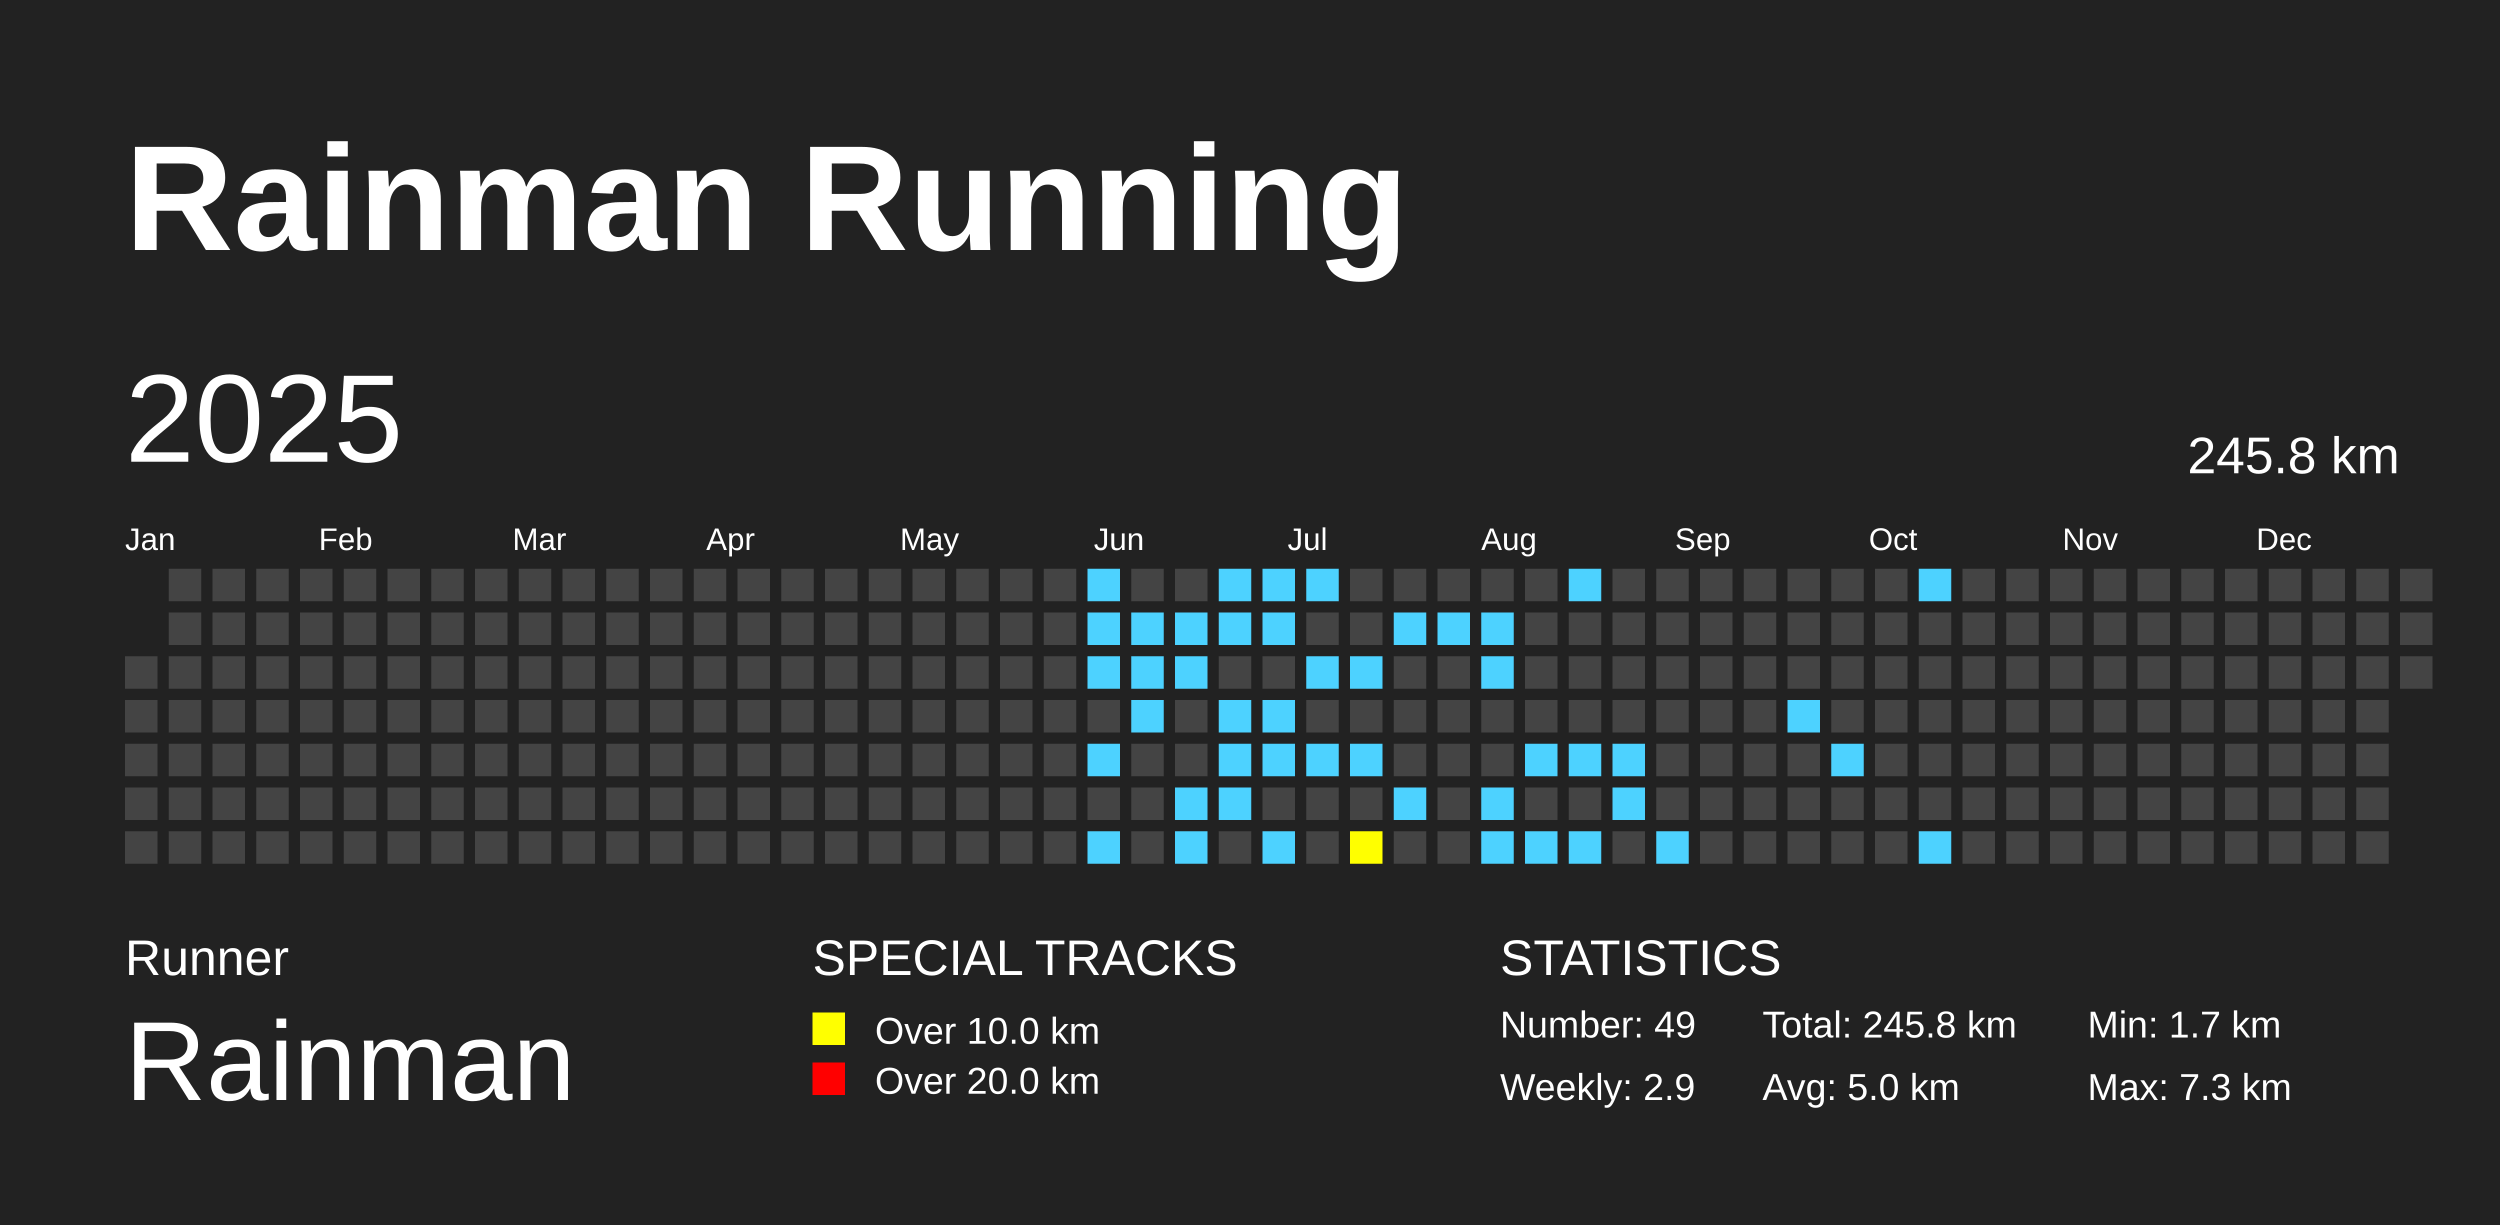
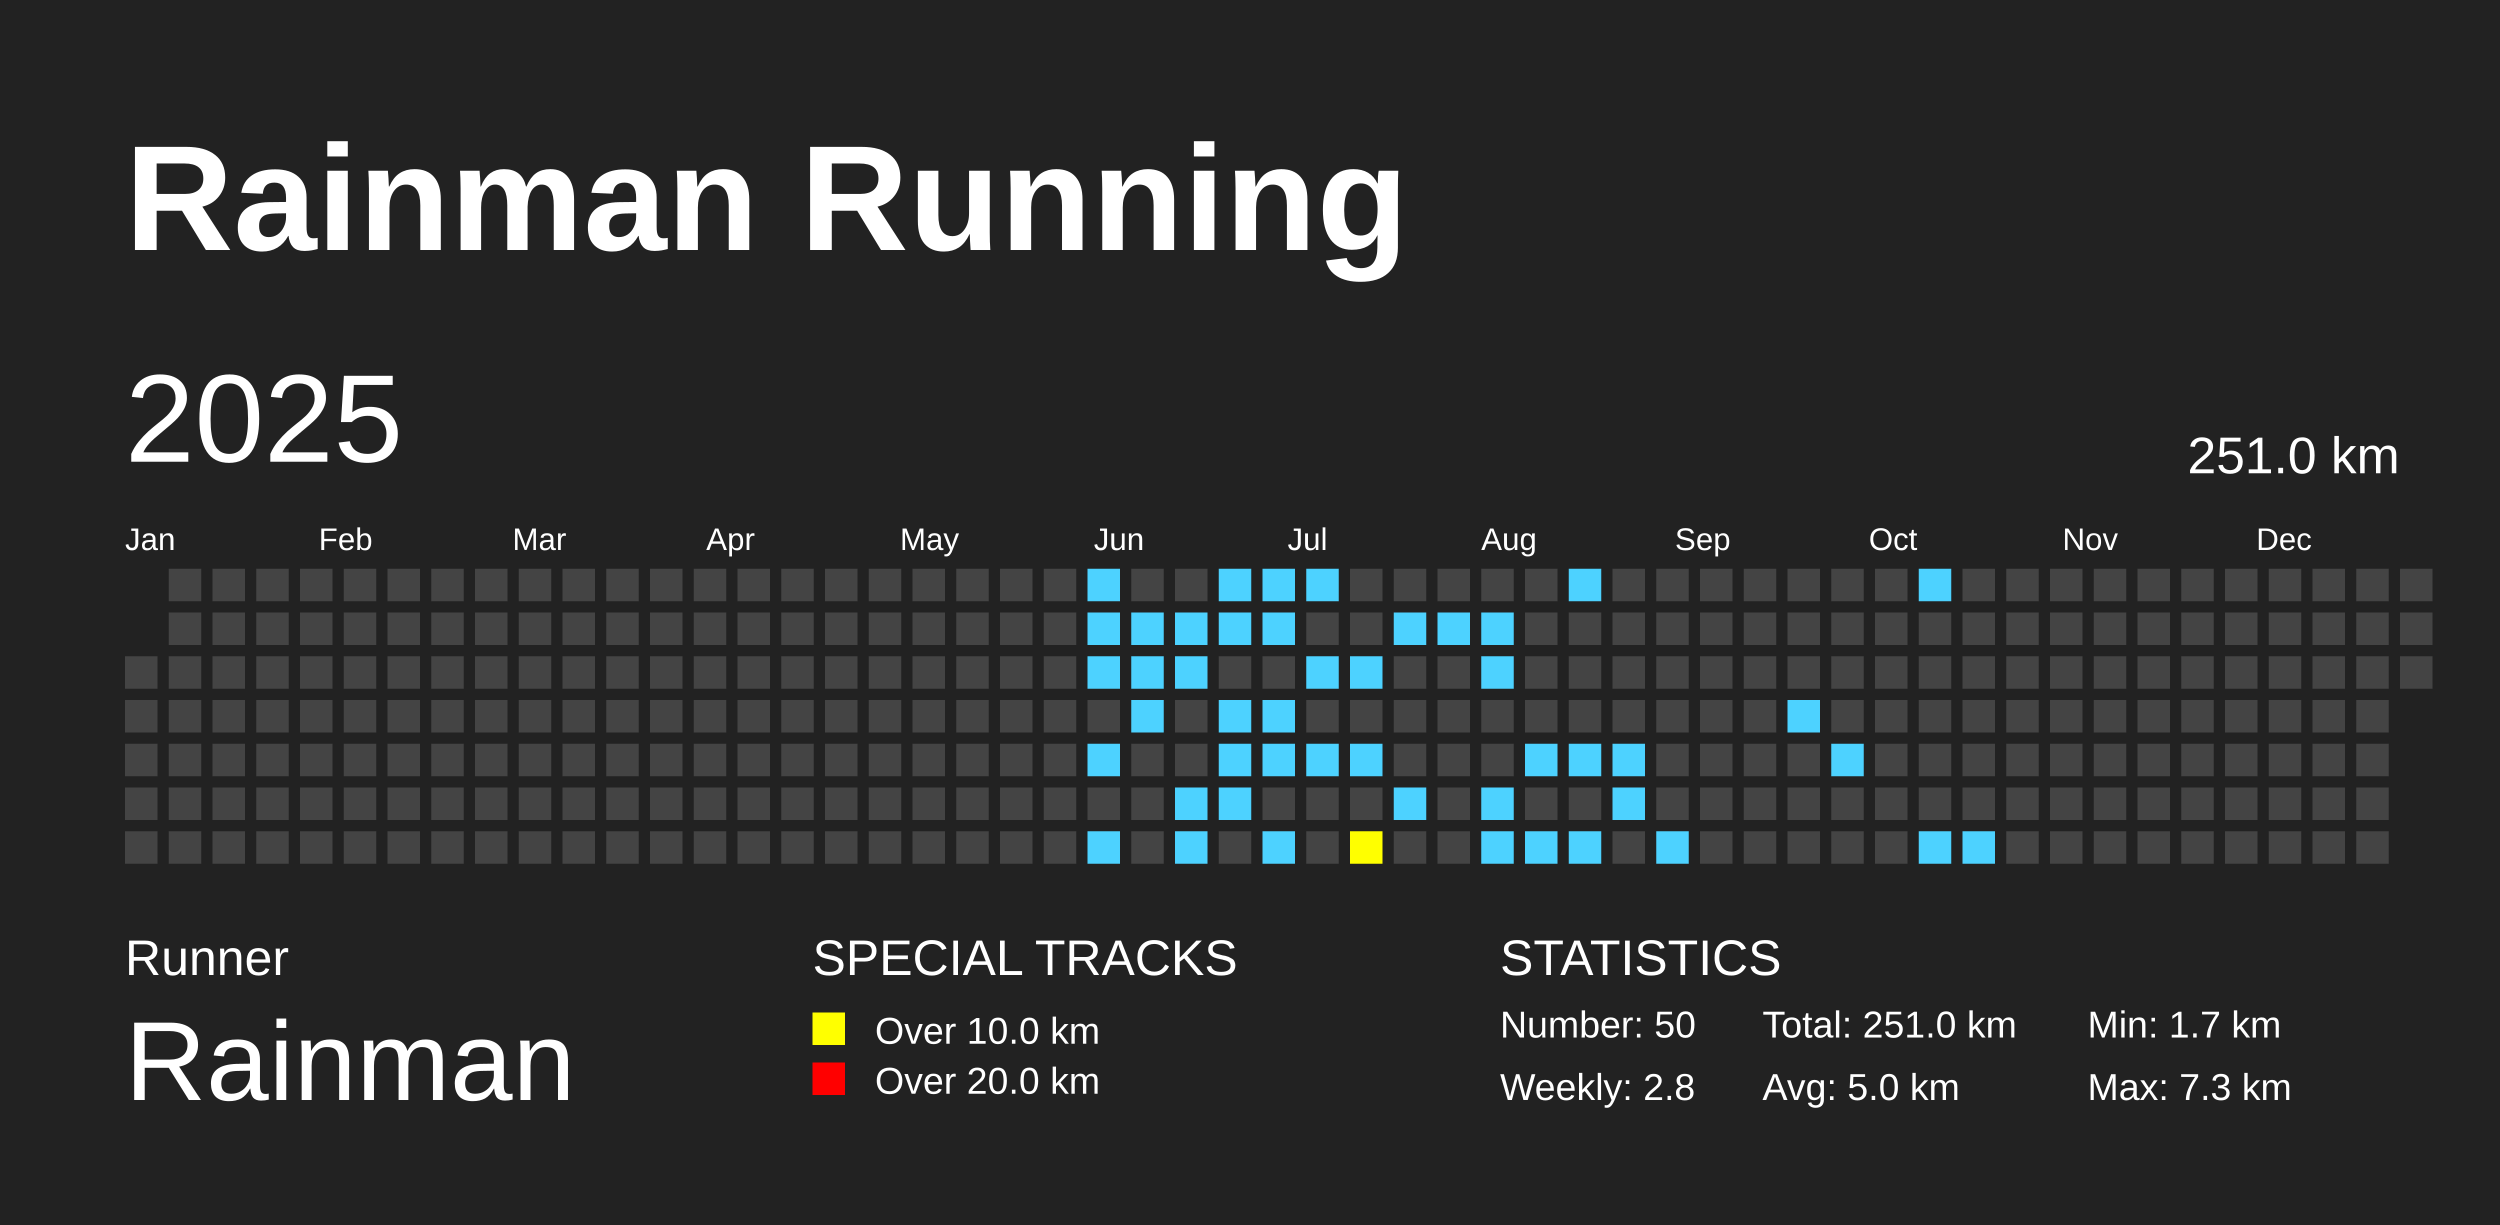
<svg xmlns="http://www.w3.org/2000/svg" baseProfile="full" height="98mm" version="1.1" viewBox="0,0,200,98" width="200mm">
  <defs />
  <rect fill="#222222" height="98" width="200" x="0" y="0" />
  <text fill="#FFFFFF" style="font-size:12px; font-family:Arial; font-weight:bold;" x="10" y="20">Rainman Running</text>
  <text fill="#FFFFFF" style="font-size:4px; font-family:Arial" x="10" y="78">Runner</text>
  <text fill="#FFFFFF" style="font-size:9px; font-family:Arial" x="10" y="88">Rainman</text>
  <text fill="#FFFFFF" style="font-size:4px; font-family:Arial" x="65" y="78">SPECIAL TRACKS</text>
  <rect fill="yellow" height="2.6" width="2.6" x="65" y="81" />
  <text fill="#FFFFFF" style="font-size:3px; font-family:Arial" x="70" y="83.5">Over 10.0 km</text>
  <rect fill="red" height="2.6" width="2.6" x="65" y="85" />
  <text fill="#FFFFFF" style="font-size:3px; font-family:Arial" x="70" y="87.5">Over 20.0 km</text>
  <text fill="#FFFFFF" style="font-size:4px; font-family:Arial" x="120" y="78">STATISTICS</text>
-   <text fill="#FFFFFF" style="font-size:3px; font-family:Arial" x="120" y="83">Number: 49</text>
-   <text fill="#FFFFFF" style="font-size:3px; font-family:Arial" x="120" y="88">Weekly: 2.9</text>
-   <text fill="#FFFFFF" style="font-size:3px; font-family:Arial" x="141" y="83">Total: 245.8 km</text>
+   <text fill="#FFFFFF" style="font-size:3px; font-family:Arial" x="120" y="83">Number: 50</text>
+   <text fill="#FFFFFF" style="font-size:3px; font-family:Arial" x="120" y="88">Weekly: 2.8</text>
+   <text fill="#FFFFFF" style="font-size:3px; font-family:Arial" x="141" y="83">Total: 251.0 km</text>
  <text fill="#FFFFFF" style="font-size:3px; font-family:Arial" x="141" y="88">Avg: 5.0 km</text>
  <text fill="#FFFFFF" style="font-size:3px; font-family:Arial" x="167" y="83">Min: 1.7 km</text>
  <text fill="#FFFFFF" style="font-size:3px; font-family:Arial" x="167" y="88">Max: 7.3 km</text>
  <text dominant-baseline="hanging" fill="#FFFFFF" style="font-size:10.0px; font-family:Arial;" x="10" y="30">2025</text>
-   <text dominant-baseline="hanging" fill="#FFFFFF" style="font-size:4.125px; font-family:Arial;" x="175" y="35">245.8 km</text>
+   <text dominant-baseline="hanging" fill="#FFFFFF" style="font-size:4.125px; font-family:Arial;" x="175" y="35">251.0 km</text>
  <text fill="#FFFFFF" style="font-size:2.5px; font-family:Arial" x="10.0" y="44">Jan</text>
  <text fill="#FFFFFF" style="font-size:2.5px; font-family:Arial" x="25.5" y="44">Feb</text>
  <text fill="#FFFFFF" style="font-size:2.5px; font-family:Arial" x="41.0" y="44">Mar</text>
  <text fill="#FFFFFF" style="font-size:2.5px; font-family:Arial" x="56.5" y="44">Apr</text>
  <text fill="#FFFFFF" style="font-size:2.5px; font-family:Arial" x="72.0" y="44">May</text>
  <text fill="#FFFFFF" style="font-size:2.5px; font-family:Arial" x="87.5" y="44">Jun</text>
  <text fill="#FFFFFF" style="font-size:2.5px; font-family:Arial" x="103.0" y="44">Jul</text>
  <text fill="#FFFFFF" style="font-size:2.5px; font-family:Arial" x="118.5" y="44">Aug</text>
  <text fill="#FFFFFF" style="font-size:2.5px; font-family:Arial" x="134.0" y="44">Sep</text>
  <text fill="#FFFFFF" style="font-size:2.5px; font-family:Arial" x="149.5" y="44">Oct</text>
  <text fill="#FFFFFF" style="font-size:2.5px; font-family:Arial" x="165.0" y="44">Nov</text>
  <text fill="#FFFFFF" style="font-size:2.5px; font-family:Arial" x="180.5" y="44">Dec</text>
  <rect fill="#444444" height="2.6" width="2.6" x="10.0" y="52.5" />
  <rect fill="#444444" height="2.6" width="2.6" x="10.0" y="56.0" />
  <rect fill="#444444" height="2.6" width="2.6" x="10.0" y="59.5" />
  <rect fill="#444444" height="2.6" width="2.6" x="10.0" y="63.0" />
  <rect fill="#444444" height="2.6" width="2.6" x="10.0" y="66.5" />
  <rect fill="#444444" height="2.6" width="2.6" x="13.5" y="45.5" />
  <rect fill="#444444" height="2.6" width="2.6" x="13.5" y="49.0" />
  <rect fill="#444444" height="2.6" width="2.6" x="13.5" y="52.5" />
  <rect fill="#444444" height="2.6" width="2.6" x="13.5" y="56.0" />
  <rect fill="#444444" height="2.6" width="2.6" x="13.5" y="59.5" />
  <rect fill="#444444" height="2.6" width="2.6" x="13.5" y="63.0" />
  <rect fill="#444444" height="2.6" width="2.6" x="13.5" y="66.5" />
  <rect fill="#444444" height="2.6" width="2.6" x="17.0" y="45.5" />
  <rect fill="#444444" height="2.6" width="2.6" x="17.0" y="49.0" />
  <rect fill="#444444" height="2.6" width="2.6" x="17.0" y="52.5" />
  <rect fill="#444444" height="2.6" width="2.6" x="17.0" y="56.0" />
  <rect fill="#444444" height="2.6" width="2.6" x="17.0" y="59.5" />
  <rect fill="#444444" height="2.6" width="2.6" x="17.0" y="63.0" />
  <rect fill="#444444" height="2.6" width="2.6" x="17.0" y="66.5" />
  <rect fill="#444444" height="2.6" width="2.6" x="20.5" y="45.5" />
  <rect fill="#444444" height="2.6" width="2.6" x="20.5" y="49.0" />
  <rect fill="#444444" height="2.6" width="2.6" x="20.5" y="52.5" />
  <rect fill="#444444" height="2.6" width="2.6" x="20.5" y="56.0" />
  <rect fill="#444444" height="2.6" width="2.6" x="20.5" y="59.5" />
  <rect fill="#444444" height="2.6" width="2.6" x="20.5" y="63.0" />
  <rect fill="#444444" height="2.6" width="2.6" x="20.5" y="66.5" />
  <rect fill="#444444" height="2.6" width="2.6" x="24.0" y="45.5" />
  <rect fill="#444444" height="2.6" width="2.6" x="24.0" y="49.0" />
  <rect fill="#444444" height="2.6" width="2.6" x="24.0" y="52.5" />
  <rect fill="#444444" height="2.6" width="2.6" x="24.0" y="56.0" />
  <rect fill="#444444" height="2.6" width="2.6" x="24.0" y="59.5" />
  <rect fill="#444444" height="2.6" width="2.6" x="24.0" y="63.0" />
  <rect fill="#444444" height="2.6" width="2.6" x="24.0" y="66.5" />
  <rect fill="#444444" height="2.6" width="2.6" x="27.5" y="45.5" />
  <rect fill="#444444" height="2.6" width="2.6" x="27.5" y="49.0" />
  <rect fill="#444444" height="2.6" width="2.6" x="27.5" y="52.5" />
  <rect fill="#444444" height="2.6" width="2.6" x="27.5" y="56.0" />
  <rect fill="#444444" height="2.6" width="2.6" x="27.5" y="59.5" />
  <rect fill="#444444" height="2.6" width="2.6" x="27.5" y="63.0" />
  <rect fill="#444444" height="2.6" width="2.6" x="27.5" y="66.5" />
  <rect fill="#444444" height="2.6" width="2.6" x="31.0" y="45.5" />
  <rect fill="#444444" height="2.6" width="2.6" x="31.0" y="49.0" />
  <rect fill="#444444" height="2.6" width="2.6" x="31.0" y="52.5" />
  <rect fill="#444444" height="2.6" width="2.6" x="31.0" y="56.0" />
  <rect fill="#444444" height="2.6" width="2.6" x="31.0" y="59.5" />
  <rect fill="#444444" height="2.6" width="2.6" x="31.0" y="63.0" />
  <rect fill="#444444" height="2.6" width="2.6" x="31.0" y="66.5" />
  <rect fill="#444444" height="2.6" width="2.6" x="34.5" y="45.5" />
  <rect fill="#444444" height="2.6" width="2.6" x="34.5" y="49.0" />
  <rect fill="#444444" height="2.6" width="2.6" x="34.5" y="52.5" />
  <rect fill="#444444" height="2.6" width="2.6" x="34.5" y="56.0" />
  <rect fill="#444444" height="2.6" width="2.6" x="34.5" y="59.5" />
  <rect fill="#444444" height="2.6" width="2.6" x="34.5" y="63.0" />
  <rect fill="#444444" height="2.6" width="2.6" x="34.5" y="66.5" />
  <rect fill="#444444" height="2.6" width="2.6" x="38.0" y="45.5" />
  <rect fill="#444444" height="2.6" width="2.6" x="38.0" y="49.0" />
  <rect fill="#444444" height="2.6" width="2.6" x="38.0" y="52.5" />
  <rect fill="#444444" height="2.6" width="2.6" x="38.0" y="56.0" />
  <rect fill="#444444" height="2.6" width="2.6" x="38.0" y="59.5" />
  <rect fill="#444444" height="2.6" width="2.6" x="38.0" y="63.0" />
  <rect fill="#444444" height="2.6" width="2.6" x="38.0" y="66.5" />
  <rect fill="#444444" height="2.6" width="2.6" x="41.5" y="45.5" />
  <rect fill="#444444" height="2.6" width="2.6" x="41.5" y="49.0" />
  <rect fill="#444444" height="2.6" width="2.6" x="41.5" y="52.5" />
  <rect fill="#444444" height="2.6" width="2.6" x="41.5" y="56.0" />
  <rect fill="#444444" height="2.6" width="2.6" x="41.5" y="59.5" />
  <rect fill="#444444" height="2.6" width="2.6" x="41.5" y="63.0" />
  <rect fill="#444444" height="2.6" width="2.6" x="41.5" y="66.5" />
  <rect fill="#444444" height="2.6" width="2.6" x="45.0" y="45.5" />
  <rect fill="#444444" height="2.6" width="2.6" x="45.0" y="49.0" />
  <rect fill="#444444" height="2.6" width="2.6" x="45.0" y="52.5" />
  <rect fill="#444444" height="2.6" width="2.6" x="45.0" y="56.0" />
  <rect fill="#444444" height="2.6" width="2.6" x="45.0" y="59.5" />
  <rect fill="#444444" height="2.6" width="2.6" x="45.0" y="63.0" />
  <rect fill="#444444" height="2.6" width="2.6" x="45.0" y="66.5" />
  <rect fill="#444444" height="2.6" width="2.6" x="48.5" y="45.5" />
  <rect fill="#444444" height="2.6" width="2.6" x="48.5" y="49.0" />
  <rect fill="#444444" height="2.6" width="2.6" x="48.5" y="52.5" />
  <rect fill="#444444" height="2.6" width="2.6" x="48.5" y="56.0" />
  <rect fill="#444444" height="2.6" width="2.6" x="48.5" y="59.5" />
  <rect fill="#444444" height="2.6" width="2.6" x="48.5" y="63.0" />
  <rect fill="#444444" height="2.6" width="2.6" x="48.5" y="66.5" />
  <rect fill="#444444" height="2.6" width="2.6" x="52.0" y="45.5" />
  <rect fill="#444444" height="2.6" width="2.6" x="52.0" y="49.0" />
  <rect fill="#444444" height="2.6" width="2.6" x="52.0" y="52.5" />
  <rect fill="#444444" height="2.6" width="2.6" x="52.0" y="56.0" />
  <rect fill="#444444" height="2.6" width="2.6" x="52.0" y="59.5" />
  <rect fill="#444444" height="2.6" width="2.6" x="52.0" y="63.0" />
  <rect fill="#444444" height="2.6" width="2.6" x="52.0" y="66.5" />
  <rect fill="#444444" height="2.6" width="2.6" x="55.5" y="45.5" />
  <rect fill="#444444" height="2.6" width="2.6" x="55.5" y="49.0" />
  <rect fill="#444444" height="2.6" width="2.6" x="55.5" y="52.5" />
  <rect fill="#444444" height="2.6" width="2.6" x="55.5" y="56.0" />
  <rect fill="#444444" height="2.6" width="2.6" x="55.5" y="59.5" />
  <rect fill="#444444" height="2.6" width="2.6" x="55.5" y="63.0" />
  <rect fill="#444444" height="2.6" width="2.6" x="55.5" y="66.5" />
  <rect fill="#444444" height="2.6" width="2.6" x="59.0" y="45.5" />
  <rect fill="#444444" height="2.6" width="2.6" x="59.0" y="49.0" />
  <rect fill="#444444" height="2.6" width="2.6" x="59.0" y="52.5" />
  <rect fill="#444444" height="2.6" width="2.6" x="59.0" y="56.0" />
  <rect fill="#444444" height="2.6" width="2.6" x="59.0" y="59.5" />
  <rect fill="#444444" height="2.6" width="2.6" x="59.0" y="63.0" />
  <rect fill="#444444" height="2.6" width="2.6" x="59.0" y="66.5" />
  <rect fill="#444444" height="2.6" width="2.6" x="62.5" y="45.5" />
  <rect fill="#444444" height="2.6" width="2.6" x="62.5" y="49.0" />
  <rect fill="#444444" height="2.6" width="2.6" x="62.5" y="52.5" />
  <rect fill="#444444" height="2.6" width="2.6" x="62.5" y="56.0" />
  <rect fill="#444444" height="2.6" width="2.6" x="62.5" y="59.5" />
  <rect fill="#444444" height="2.6" width="2.6" x="62.5" y="63.0" />
  <rect fill="#444444" height="2.6" width="2.6" x="62.5" y="66.5" />
  <rect fill="#444444" height="2.6" width="2.6" x="66.0" y="45.5" />
  <rect fill="#444444" height="2.6" width="2.6" x="66.0" y="49.0" />
  <rect fill="#444444" height="2.6" width="2.6" x="66.0" y="52.5" />
  <rect fill="#444444" height="2.6" width="2.6" x="66.0" y="56.0" />
  <rect fill="#444444" height="2.6" width="2.6" x="66.0" y="59.5" />
  <rect fill="#444444" height="2.6" width="2.6" x="66.0" y="63.0" />
  <rect fill="#444444" height="2.6" width="2.6" x="66.0" y="66.5" />
  <rect fill="#444444" height="2.6" width="2.6" x="69.5" y="45.5" />
  <rect fill="#444444" height="2.6" width="2.6" x="69.5" y="49.0" />
  <rect fill="#444444" height="2.6" width="2.6" x="69.5" y="52.5" />
  <rect fill="#444444" height="2.6" width="2.6" x="69.5" y="56.0" />
  <rect fill="#444444" height="2.6" width="2.6" x="69.5" y="59.5" />
  <rect fill="#444444" height="2.6" width="2.6" x="69.5" y="63.0" />
  <rect fill="#444444" height="2.6" width="2.6" x="69.5" y="66.5" />
  <rect fill="#444444" height="2.6" width="2.6" x="73.0" y="45.5" />
  <rect fill="#444444" height="2.6" width="2.6" x="73.0" y="49.0" />
  <rect fill="#444444" height="2.6" width="2.6" x="73.0" y="52.5" />
  <rect fill="#444444" height="2.6" width="2.6" x="73.0" y="56.0" />
  <rect fill="#444444" height="2.6" width="2.6" x="73.0" y="59.5" />
  <rect fill="#444444" height="2.6" width="2.6" x="73.0" y="63.0" />
  <rect fill="#444444" height="2.6" width="2.6" x="73.0" y="66.5" />
  <rect fill="#444444" height="2.6" width="2.6" x="76.5" y="45.5" />
  <rect fill="#444444" height="2.6" width="2.6" x="76.5" y="49.0" />
  <rect fill="#444444" height="2.6" width="2.6" x="76.5" y="52.5" />
  <rect fill="#444444" height="2.6" width="2.6" x="76.5" y="56.0" />
  <rect fill="#444444" height="2.6" width="2.6" x="76.5" y="59.5" />
  <rect fill="#444444" height="2.6" width="2.6" x="76.5" y="63.0" />
  <rect fill="#444444" height="2.6" width="2.6" x="76.5" y="66.5" />
  <rect fill="#444444" height="2.6" width="2.6" x="80.0" y="45.5" />
  <rect fill="#444444" height="2.6" width="2.6" x="80.0" y="49.0" />
  <rect fill="#444444" height="2.6" width="2.6" x="80.0" y="52.5" />
  <rect fill="#444444" height="2.6" width="2.6" x="80.0" y="56.0" />
  <rect fill="#444444" height="2.6" width="2.6" x="80.0" y="59.5" />
  <rect fill="#444444" height="2.6" width="2.6" x="80.0" y="63.0" />
  <rect fill="#444444" height="2.6" width="2.6" x="80.0" y="66.5" />
  <rect fill="#444444" height="2.6" width="2.6" x="83.5" y="45.5" />
  <rect fill="#444444" height="2.6" width="2.6" x="83.5" y="49.0" />
  <rect fill="#444444" height="2.6" width="2.6" x="83.5" y="52.5" />
  <rect fill="#444444" height="2.6" width="2.6" x="83.5" y="56.0" />
  <rect fill="#444444" height="2.6" width="2.6" x="83.5" y="59.5" />
  <rect fill="#444444" height="2.6" width="2.6" x="83.5" y="63.0" />
  <rect fill="#444444" height="2.6" width="2.6" x="83.5" y="66.5" />
  <rect fill="#4DD2FF" height="2.6" width="2.6" x="87.0" y="45.5" />
  <rect fill="#4DD2FF" height="2.6" width="2.6" x="87.0" y="49.0" />
  <rect fill="#4DD2FF" height="2.6" width="2.6" x="87.0" y="52.5" />
  <rect fill="#444444" height="2.6" width="2.6" x="87.0" y="56.0" />
  <rect fill="#4DD2FF" height="2.6" width="2.6" x="87.0" y="59.5" />
  <rect fill="#444444" height="2.6" width="2.6" x="87.0" y="63.0" />
  <rect fill="#4DD2FF" height="2.6" width="2.6" x="87.0" y="66.5" />
  <rect fill="#444444" height="2.6" width="2.6" x="90.5" y="45.5" />
  <rect fill="#4DD2FF" height="2.6" width="2.6" x="90.5" y="49.0" />
  <rect fill="#4DD2FF" height="2.6" width="2.6" x="90.5" y="52.5" />
  <rect fill="#4DD2FF" height="2.6" width="2.6" x="90.5" y="56.0" />
  <rect fill="#444444" height="2.6" width="2.6" x="90.5" y="59.5" />
  <rect fill="#444444" height="2.6" width="2.6" x="90.5" y="63.0" />
  <rect fill="#444444" height="2.6" width="2.6" x="90.5" y="66.5" />
  <rect fill="#444444" height="2.6" width="2.6" x="94.0" y="45.5" />
  <rect fill="#4DD2FF" height="2.6" width="2.6" x="94.0" y="49.0" />
  <rect fill="#4DD2FF" height="2.6" width="2.6" x="94.0" y="52.5" />
  <rect fill="#444444" height="2.6" width="2.6" x="94.0" y="56.0" />
  <rect fill="#444444" height="2.6" width="2.6" x="94.0" y="59.5" />
  <rect fill="#4DD2FF" height="2.6" width="2.6" x="94.0" y="63.0" />
  <rect fill="#4DD2FF" height="2.6" width="2.6" x="94.0" y="66.5" />
  <rect fill="#4DD2FF" height="2.6" width="2.6" x="97.5" y="45.5" />
  <rect fill="#4DD2FF" height="2.6" width="2.6" x="97.5" y="49.0" />
  <rect fill="#444444" height="2.6" width="2.6" x="97.5" y="52.5" />
  <rect fill="#4DD2FF" height="2.6" width="2.6" x="97.5" y="56.0" />
  <rect fill="#4DD2FF" height="2.6" width="2.6" x="97.5" y="59.5" />
  <rect fill="#4DD2FF" height="2.6" width="2.6" x="97.5" y="63.0" />
  <rect fill="#444444" height="2.6" width="2.6" x="97.5" y="66.5" />
  <rect fill="#4DD2FF" height="2.6" width="2.6" x="101.0" y="45.5" />
  <rect fill="#4DD2FF" height="2.6" width="2.6" x="101.0" y="49.0" />
  <rect fill="#444444" height="2.6" width="2.6" x="101.0" y="52.5" />
  <rect fill="#4DD2FF" height="2.6" width="2.6" x="101.0" y="56.0" />
  <rect fill="#4DD2FF" height="2.6" width="2.6" x="101.0" y="59.5" />
  <rect fill="#444444" height="2.6" width="2.6" x="101.0" y="63.0" />
  <rect fill="#4DD2FF" height="2.6" width="2.6" x="101.0" y="66.5" />
  <rect fill="#4DD2FF" height="2.6" width="2.6" x="104.5" y="45.5" />
  <rect fill="#444444" height="2.6" width="2.6" x="104.5" y="49.0" />
  <rect fill="#4DD2FF" height="2.6" width="2.6" x="104.5" y="52.5" />
  <rect fill="#444444" height="2.6" width="2.6" x="104.5" y="56.0" />
  <rect fill="#4DD2FF" height="2.6" width="2.6" x="104.5" y="59.5" />
  <rect fill="#444444" height="2.6" width="2.6" x="104.5" y="63.0" />
  <rect fill="#444444" height="2.6" width="2.6" x="104.5" y="66.5" />
  <rect fill="#444444" height="2.6" width="2.6" x="108.0" y="45.5" />
  <rect fill="#444444" height="2.6" width="2.6" x="108.0" y="49.0" />
  <rect fill="#4DD2FF" height="2.6" width="2.6" x="108.0" y="52.5" />
  <rect fill="#444444" height="2.6" width="2.6" x="108.0" y="56.0" />
  <rect fill="#4DD2FF" height="2.6" width="2.6" x="108.0" y="59.5" />
  <rect fill="#444444" height="2.6" width="2.6" x="108.0" y="63.0" />
  <rect fill="yellow" height="2.6" width="2.6" x="108.0" y="66.5" />
  <rect fill="#444444" height="2.6" width="2.6" x="111.5" y="45.5" />
  <rect fill="#4DD2FF" height="2.6" width="2.6" x="111.5" y="49.0" />
  <rect fill="#444444" height="2.6" width="2.6" x="111.5" y="52.5" />
  <rect fill="#444444" height="2.6" width="2.6" x="111.5" y="56.0" />
  <rect fill="#444444" height="2.6" width="2.6" x="111.5" y="59.5" />
  <rect fill="#4DD2FF" height="2.6" width="2.6" x="111.5" y="63.0" />
  <rect fill="#444444" height="2.6" width="2.6" x="111.5" y="66.5" />
  <rect fill="#444444" height="2.6" width="2.6" x="115.0" y="45.5" />
  <rect fill="#4DD2FF" height="2.6" width="2.6" x="115.0" y="49.0" />
  <rect fill="#444444" height="2.6" width="2.6" x="115.0" y="52.5" />
  <rect fill="#444444" height="2.6" width="2.6" x="115.0" y="56.0" />
  <rect fill="#444444" height="2.6" width="2.6" x="115.0" y="59.5" />
  <rect fill="#444444" height="2.6" width="2.6" x="115.0" y="63.0" />
  <rect fill="#444444" height="2.6" width="2.6" x="115.0" y="66.5" />
  <rect fill="#444444" height="2.6" width="2.6" x="118.5" y="45.5" />
  <rect fill="#4DD2FF" height="2.6" width="2.6" x="118.5" y="49.0" />
  <rect fill="#4DD2FF" height="2.6" width="2.6" x="118.5" y="52.5" />
  <rect fill="#444444" height="2.6" width="2.6" x="118.5" y="56.0" />
  <rect fill="#444444" height="2.6" width="2.6" x="118.5" y="59.5" />
  <rect fill="#4DD2FF" height="2.6" width="2.6" x="118.5" y="63.0" />
  <rect fill="#4DD2FF" height="2.6" width="2.6" x="118.5" y="66.5" />
  <rect fill="#444444" height="2.6" width="2.6" x="122.0" y="45.5" />
  <rect fill="#444444" height="2.6" width="2.6" x="122.0" y="49.0" />
  <rect fill="#444444" height="2.6" width="2.6" x="122.0" y="52.5" />
  <rect fill="#444444" height="2.6" width="2.6" x="122.0" y="56.0" />
  <rect fill="#4DD2FF" height="2.6" width="2.6" x="122.0" y="59.5" />
  <rect fill="#444444" height="2.6" width="2.6" x="122.0" y="63.0" />
  <rect fill="#4DD2FF" height="2.6" width="2.6" x="122.0" y="66.5" />
  <rect fill="#4DD2FF" height="2.6" width="2.6" x="125.5" y="45.5" />
  <rect fill="#444444" height="2.6" width="2.6" x="125.5" y="49.0" />
  <rect fill="#444444" height="2.6" width="2.6" x="125.5" y="52.5" />
  <rect fill="#444444" height="2.6" width="2.6" x="125.5" y="56.0" />
  <rect fill="#4DD2FF" height="2.6" width="2.6" x="125.5" y="59.5" />
  <rect fill="#444444" height="2.6" width="2.6" x="125.5" y="63.0" />
  <rect fill="#4DD2FF" height="2.6" width="2.6" x="125.5" y="66.5" />
  <rect fill="#444444" height="2.6" width="2.6" x="129.0" y="45.5" />
  <rect fill="#444444" height="2.6" width="2.6" x="129.0" y="49.0" />
  <rect fill="#444444" height="2.6" width="2.6" x="129.0" y="52.5" />
  <rect fill="#444444" height="2.6" width="2.6" x="129.0" y="56.0" />
  <rect fill="#4DD2FF" height="2.6" width="2.6" x="129.0" y="59.5" />
  <rect fill="#4DD2FF" height="2.6" width="2.6" x="129.0" y="63.0" />
  <rect fill="#444444" height="2.6" width="2.6" x="129.0" y="66.5" />
  <rect fill="#444444" height="2.6" width="2.6" x="132.5" y="45.5" />
  <rect fill="#444444" height="2.6" width="2.6" x="132.5" y="49.0" />
  <rect fill="#444444" height="2.6" width="2.6" x="132.5" y="52.5" />
  <rect fill="#444444" height="2.6" width="2.6" x="132.5" y="56.0" />
  <rect fill="#444444" height="2.6" width="2.6" x="132.5" y="59.5" />
  <rect fill="#444444" height="2.6" width="2.6" x="132.5" y="63.0" />
  <rect fill="#4DD2FF" height="2.6" width="2.6" x="132.5" y="66.5" />
  <rect fill="#444444" height="2.6" width="2.6" x="136.0" y="45.5" />
  <rect fill="#444444" height="2.6" width="2.6" x="136.0" y="49.0" />
  <rect fill="#444444" height="2.6" width="2.6" x="136.0" y="52.5" />
  <rect fill="#444444" height="2.6" width="2.6" x="136.0" y="56.0" />
  <rect fill="#444444" height="2.6" width="2.6" x="136.0" y="59.5" />
  <rect fill="#444444" height="2.6" width="2.6" x="136.0" y="63.0" />
  <rect fill="#444444" height="2.6" width="2.6" x="136.0" y="66.5" />
  <rect fill="#444444" height="2.6" width="2.6" x="139.5" y="45.5" />
  <rect fill="#444444" height="2.6" width="2.6" x="139.5" y="49.0" />
  <rect fill="#444444" height="2.6" width="2.6" x="139.5" y="52.5" />
  <rect fill="#444444" height="2.6" width="2.6" x="139.5" y="56.0" />
  <rect fill="#444444" height="2.6" width="2.6" x="139.5" y="59.5" />
  <rect fill="#444444" height="2.6" width="2.6" x="139.5" y="63.0" />
  <rect fill="#444444" height="2.6" width="2.6" x="139.5" y="66.5" />
  <rect fill="#444444" height="2.6" width="2.6" x="143.0" y="45.5" />
  <rect fill="#444444" height="2.6" width="2.6" x="143.0" y="49.0" />
  <rect fill="#444444" height="2.6" width="2.6" x="143.0" y="52.5" />
  <rect fill="#4DD2FF" height="2.6" width="2.6" x="143.0" y="56.0" />
  <rect fill="#444444" height="2.6" width="2.6" x="143.0" y="59.5" />
  <rect fill="#444444" height="2.6" width="2.6" x="143.0" y="63.0" />
  <rect fill="#444444" height="2.6" width="2.6" x="143.0" y="66.5" />
  <rect fill="#444444" height="2.6" width="2.6" x="146.5" y="45.5" />
  <rect fill="#444444" height="2.6" width="2.6" x="146.5" y="49.0" />
  <rect fill="#444444" height="2.6" width="2.6" x="146.5" y="52.5" />
  <rect fill="#444444" height="2.6" width="2.6" x="146.5" y="56.0" />
  <rect fill="#4DD2FF" height="2.6" width="2.6" x="146.5" y="59.5" />
  <rect fill="#444444" height="2.6" width="2.6" x="146.5" y="63.0" />
  <rect fill="#444444" height="2.6" width="2.6" x="146.5" y="66.5" />
  <rect fill="#444444" height="2.6" width="2.6" x="150.0" y="45.5" />
  <rect fill="#444444" height="2.6" width="2.6" x="150.0" y="49.0" />
  <rect fill="#444444" height="2.6" width="2.6" x="150.0" y="52.5" />
  <rect fill="#444444" height="2.6" width="2.6" x="150.0" y="56.0" />
  <rect fill="#444444" height="2.6" width="2.6" x="150.0" y="59.5" />
  <rect fill="#444444" height="2.6" width="2.6" x="150.0" y="63.0" />
  <rect fill="#444444" height="2.6" width="2.6" x="150.0" y="66.5" />
  <rect fill="#4DD2FF" height="2.6" width="2.6" x="153.5" y="45.5" />
  <rect fill="#444444" height="2.6" width="2.6" x="153.5" y="49.0" />
  <rect fill="#444444" height="2.6" width="2.6" x="153.5" y="52.5" />
  <rect fill="#444444" height="2.6" width="2.6" x="153.5" y="56.0" />
  <rect fill="#444444" height="2.6" width="2.6" x="153.5" y="59.5" />
  <rect fill="#444444" height="2.6" width="2.6" x="153.5" y="63.0" />
  <rect fill="#4DD2FF" height="2.6" width="2.6" x="153.5" y="66.5" />
  <rect fill="#444444" height="2.6" width="2.6" x="157.0" y="45.5" />
  <rect fill="#444444" height="2.6" width="2.6" x="157.0" y="49.0" />
  <rect fill="#444444" height="2.6" width="2.6" x="157.0" y="52.5" />
  <rect fill="#444444" height="2.6" width="2.6" x="157.0" y="56.0" />
  <rect fill="#444444" height="2.6" width="2.6" x="157.0" y="59.5" />
  <rect fill="#444444" height="2.6" width="2.6" x="157.0" y="63.0" />
-   <rect fill="#444444" height="2.6" width="2.6" x="157.0" y="66.5" />
+   <rect fill="#4DD2FF" height="2.6" width="2.6" x="157.0" y="66.5" />
  <rect fill="#444444" height="2.6" width="2.6" x="160.5" y="45.5" />
  <rect fill="#444444" height="2.6" width="2.6" x="160.5" y="49.0" />
  <rect fill="#444444" height="2.6" width="2.6" x="160.5" y="52.5" />
  <rect fill="#444444" height="2.6" width="2.6" x="160.5" y="56.0" />
  <rect fill="#444444" height="2.6" width="2.6" x="160.5" y="59.5" />
  <rect fill="#444444" height="2.6" width="2.6" x="160.5" y="63.0" />
  <rect fill="#444444" height="2.6" width="2.6" x="160.5" y="66.5" />
  <rect fill="#444444" height="2.6" width="2.6" x="164.0" y="45.5" />
  <rect fill="#444444" height="2.6" width="2.6" x="164.0" y="49.0" />
  <rect fill="#444444" height="2.6" width="2.6" x="164.0" y="52.5" />
  <rect fill="#444444" height="2.6" width="2.6" x="164.0" y="56.0" />
  <rect fill="#444444" height="2.6" width="2.6" x="164.0" y="59.5" />
  <rect fill="#444444" height="2.6" width="2.6" x="164.0" y="63.0" />
  <rect fill="#444444" height="2.6" width="2.6" x="164.0" y="66.5" />
  <rect fill="#444444" height="2.6" width="2.6" x="167.5" y="45.5" />
  <rect fill="#444444" height="2.6" width="2.6" x="167.5" y="49.0" />
  <rect fill="#444444" height="2.6" width="2.6" x="167.5" y="52.5" />
  <rect fill="#444444" height="2.6" width="2.6" x="167.5" y="56.0" />
  <rect fill="#444444" height="2.6" width="2.6" x="167.5" y="59.5" />
  <rect fill="#444444" height="2.6" width="2.6" x="167.5" y="63.0" />
  <rect fill="#444444" height="2.6" width="2.6" x="167.5" y="66.5" />
  <rect fill="#444444" height="2.6" width="2.6" x="171.0" y="45.5" />
  <rect fill="#444444" height="2.6" width="2.6" x="171.0" y="49.0" />
  <rect fill="#444444" height="2.6" width="2.6" x="171.0" y="52.5" />
  <rect fill="#444444" height="2.6" width="2.6" x="171.0" y="56.0" />
  <rect fill="#444444" height="2.6" width="2.6" x="171.0" y="59.5" />
  <rect fill="#444444" height="2.6" width="2.6" x="171.0" y="63.0" />
  <rect fill="#444444" height="2.6" width="2.6" x="171.0" y="66.5" />
  <rect fill="#444444" height="2.6" width="2.6" x="174.5" y="45.5" />
  <rect fill="#444444" height="2.6" width="2.6" x="174.5" y="49.0" />
  <rect fill="#444444" height="2.6" width="2.6" x="174.5" y="52.5" />
  <rect fill="#444444" height="2.6" width="2.6" x="174.5" y="56.0" />
  <rect fill="#444444" height="2.6" width="2.6" x="174.5" y="59.5" />
  <rect fill="#444444" height="2.6" width="2.6" x="174.5" y="63.0" />
  <rect fill="#444444" height="2.6" width="2.6" x="174.5" y="66.5" />
  <rect fill="#444444" height="2.6" width="2.6" x="178.0" y="45.5" />
  <rect fill="#444444" height="2.6" width="2.6" x="178.0" y="49.0" />
  <rect fill="#444444" height="2.6" width="2.6" x="178.0" y="52.5" />
  <rect fill="#444444" height="2.6" width="2.6" x="178.0" y="56.0" />
  <rect fill="#444444" height="2.6" width="2.6" x="178.0" y="59.5" />
  <rect fill="#444444" height="2.6" width="2.6" x="178.0" y="63.0" />
  <rect fill="#444444" height="2.6" width="2.6" x="178.0" y="66.5" />
  <rect fill="#444444" height="2.6" width="2.6" x="181.5" y="45.5" />
  <rect fill="#444444" height="2.6" width="2.6" x="181.5" y="49.0" />
  <rect fill="#444444" height="2.6" width="2.6" x="181.5" y="52.5" />
  <rect fill="#444444" height="2.6" width="2.6" x="181.5" y="56.0" />
  <rect fill="#444444" height="2.6" width="2.6" x="181.5" y="59.5" />
  <rect fill="#444444" height="2.6" width="2.6" x="181.5" y="63.0" />
  <rect fill="#444444" height="2.6" width="2.6" x="181.5" y="66.5" />
  <rect fill="#444444" height="2.6" width="2.6" x="185.0" y="45.5" />
  <rect fill="#444444" height="2.6" width="2.6" x="185.0" y="49.0" />
  <rect fill="#444444" height="2.6" width="2.6" x="185.0" y="52.5" />
  <rect fill="#444444" height="2.6" width="2.6" x="185.0" y="56.0" />
  <rect fill="#444444" height="2.6" width="2.6" x="185.0" y="59.5" />
  <rect fill="#444444" height="2.6" width="2.6" x="185.0" y="63.0" />
  <rect fill="#444444" height="2.6" width="2.6" x="185.0" y="66.5" />
  <rect fill="#444444" height="2.6" width="2.6" x="188.5" y="45.5" />
  <rect fill="#444444" height="2.6" width="2.6" x="188.5" y="49.0" />
  <rect fill="#444444" height="2.6" width="2.6" x="188.5" y="52.5" />
  <rect fill="#444444" height="2.6" width="2.6" x="188.5" y="56.0" />
  <rect fill="#444444" height="2.6" width="2.6" x="188.5" y="59.5" />
  <rect fill="#444444" height="2.6" width="2.6" x="188.5" y="63.0" />
  <rect fill="#444444" height="2.6" width="2.6" x="188.5" y="66.5" />
  <rect fill="#444444" height="2.6" width="2.6" x="192.0" y="45.5" />
  <rect fill="#444444" height="2.6" width="2.6" x="192.0" y="49.0" />
  <rect fill="#444444" height="2.6" width="2.6" x="192.0" y="52.5" />
</svg>
